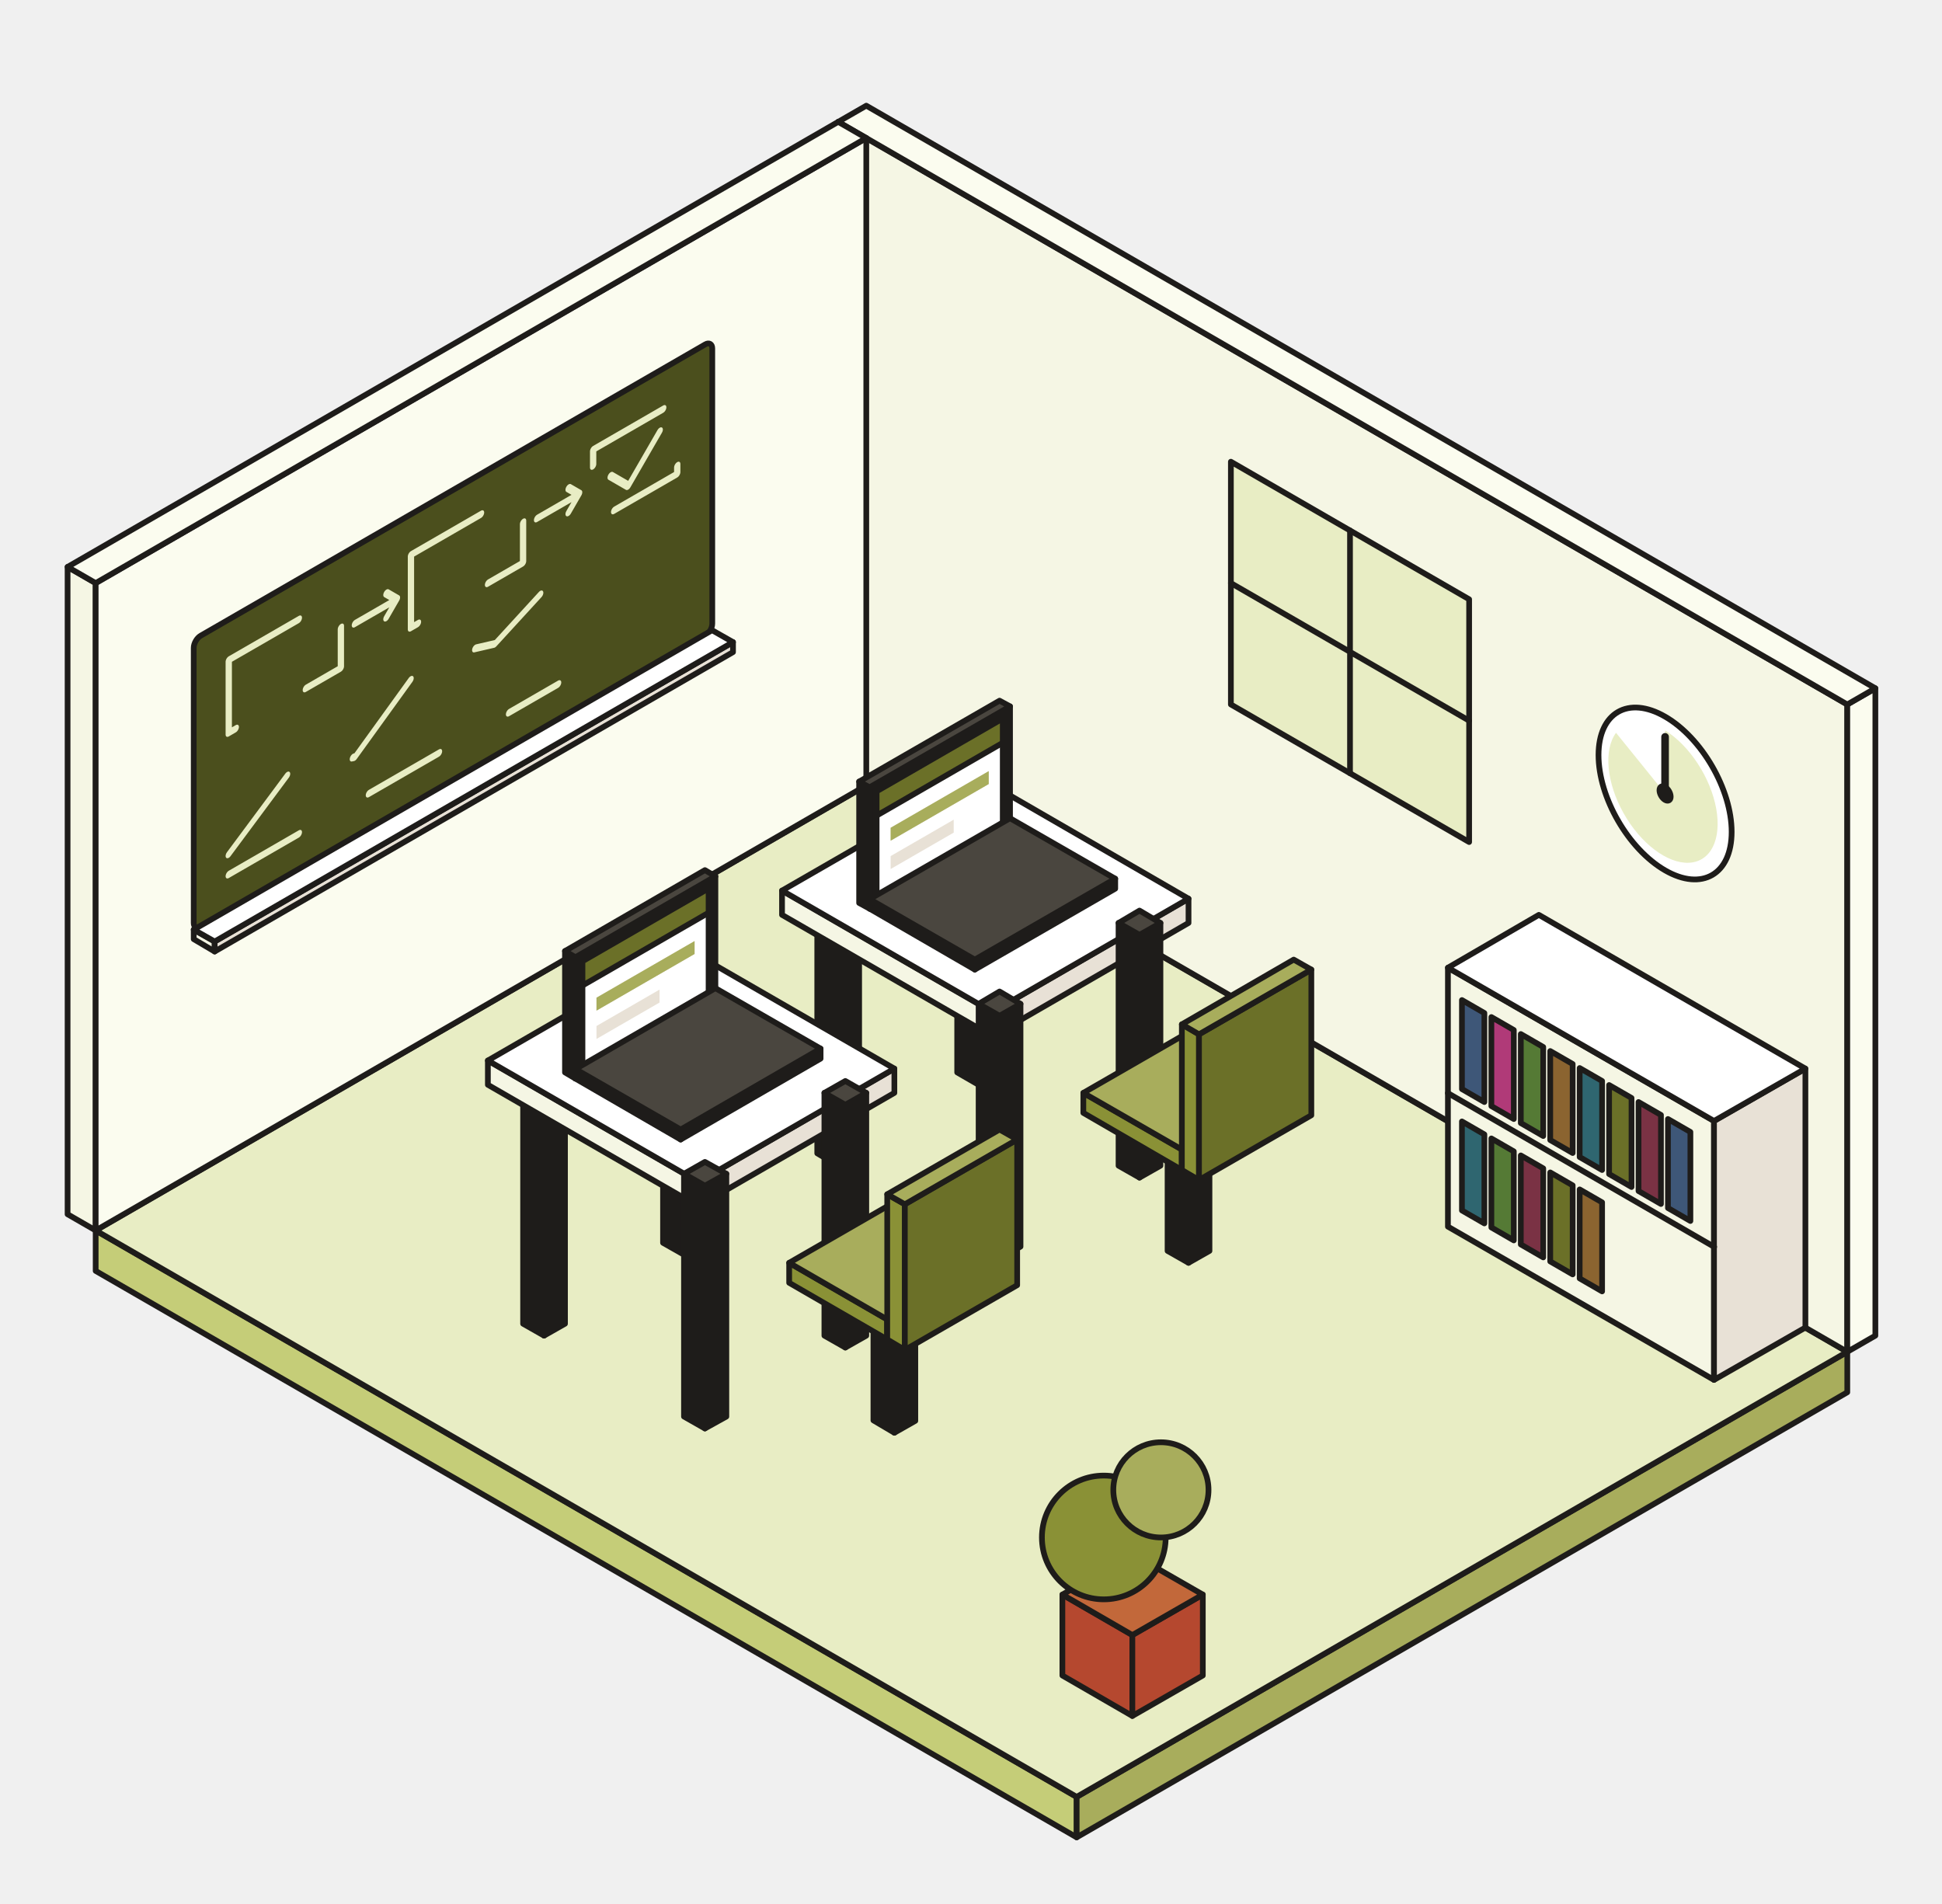
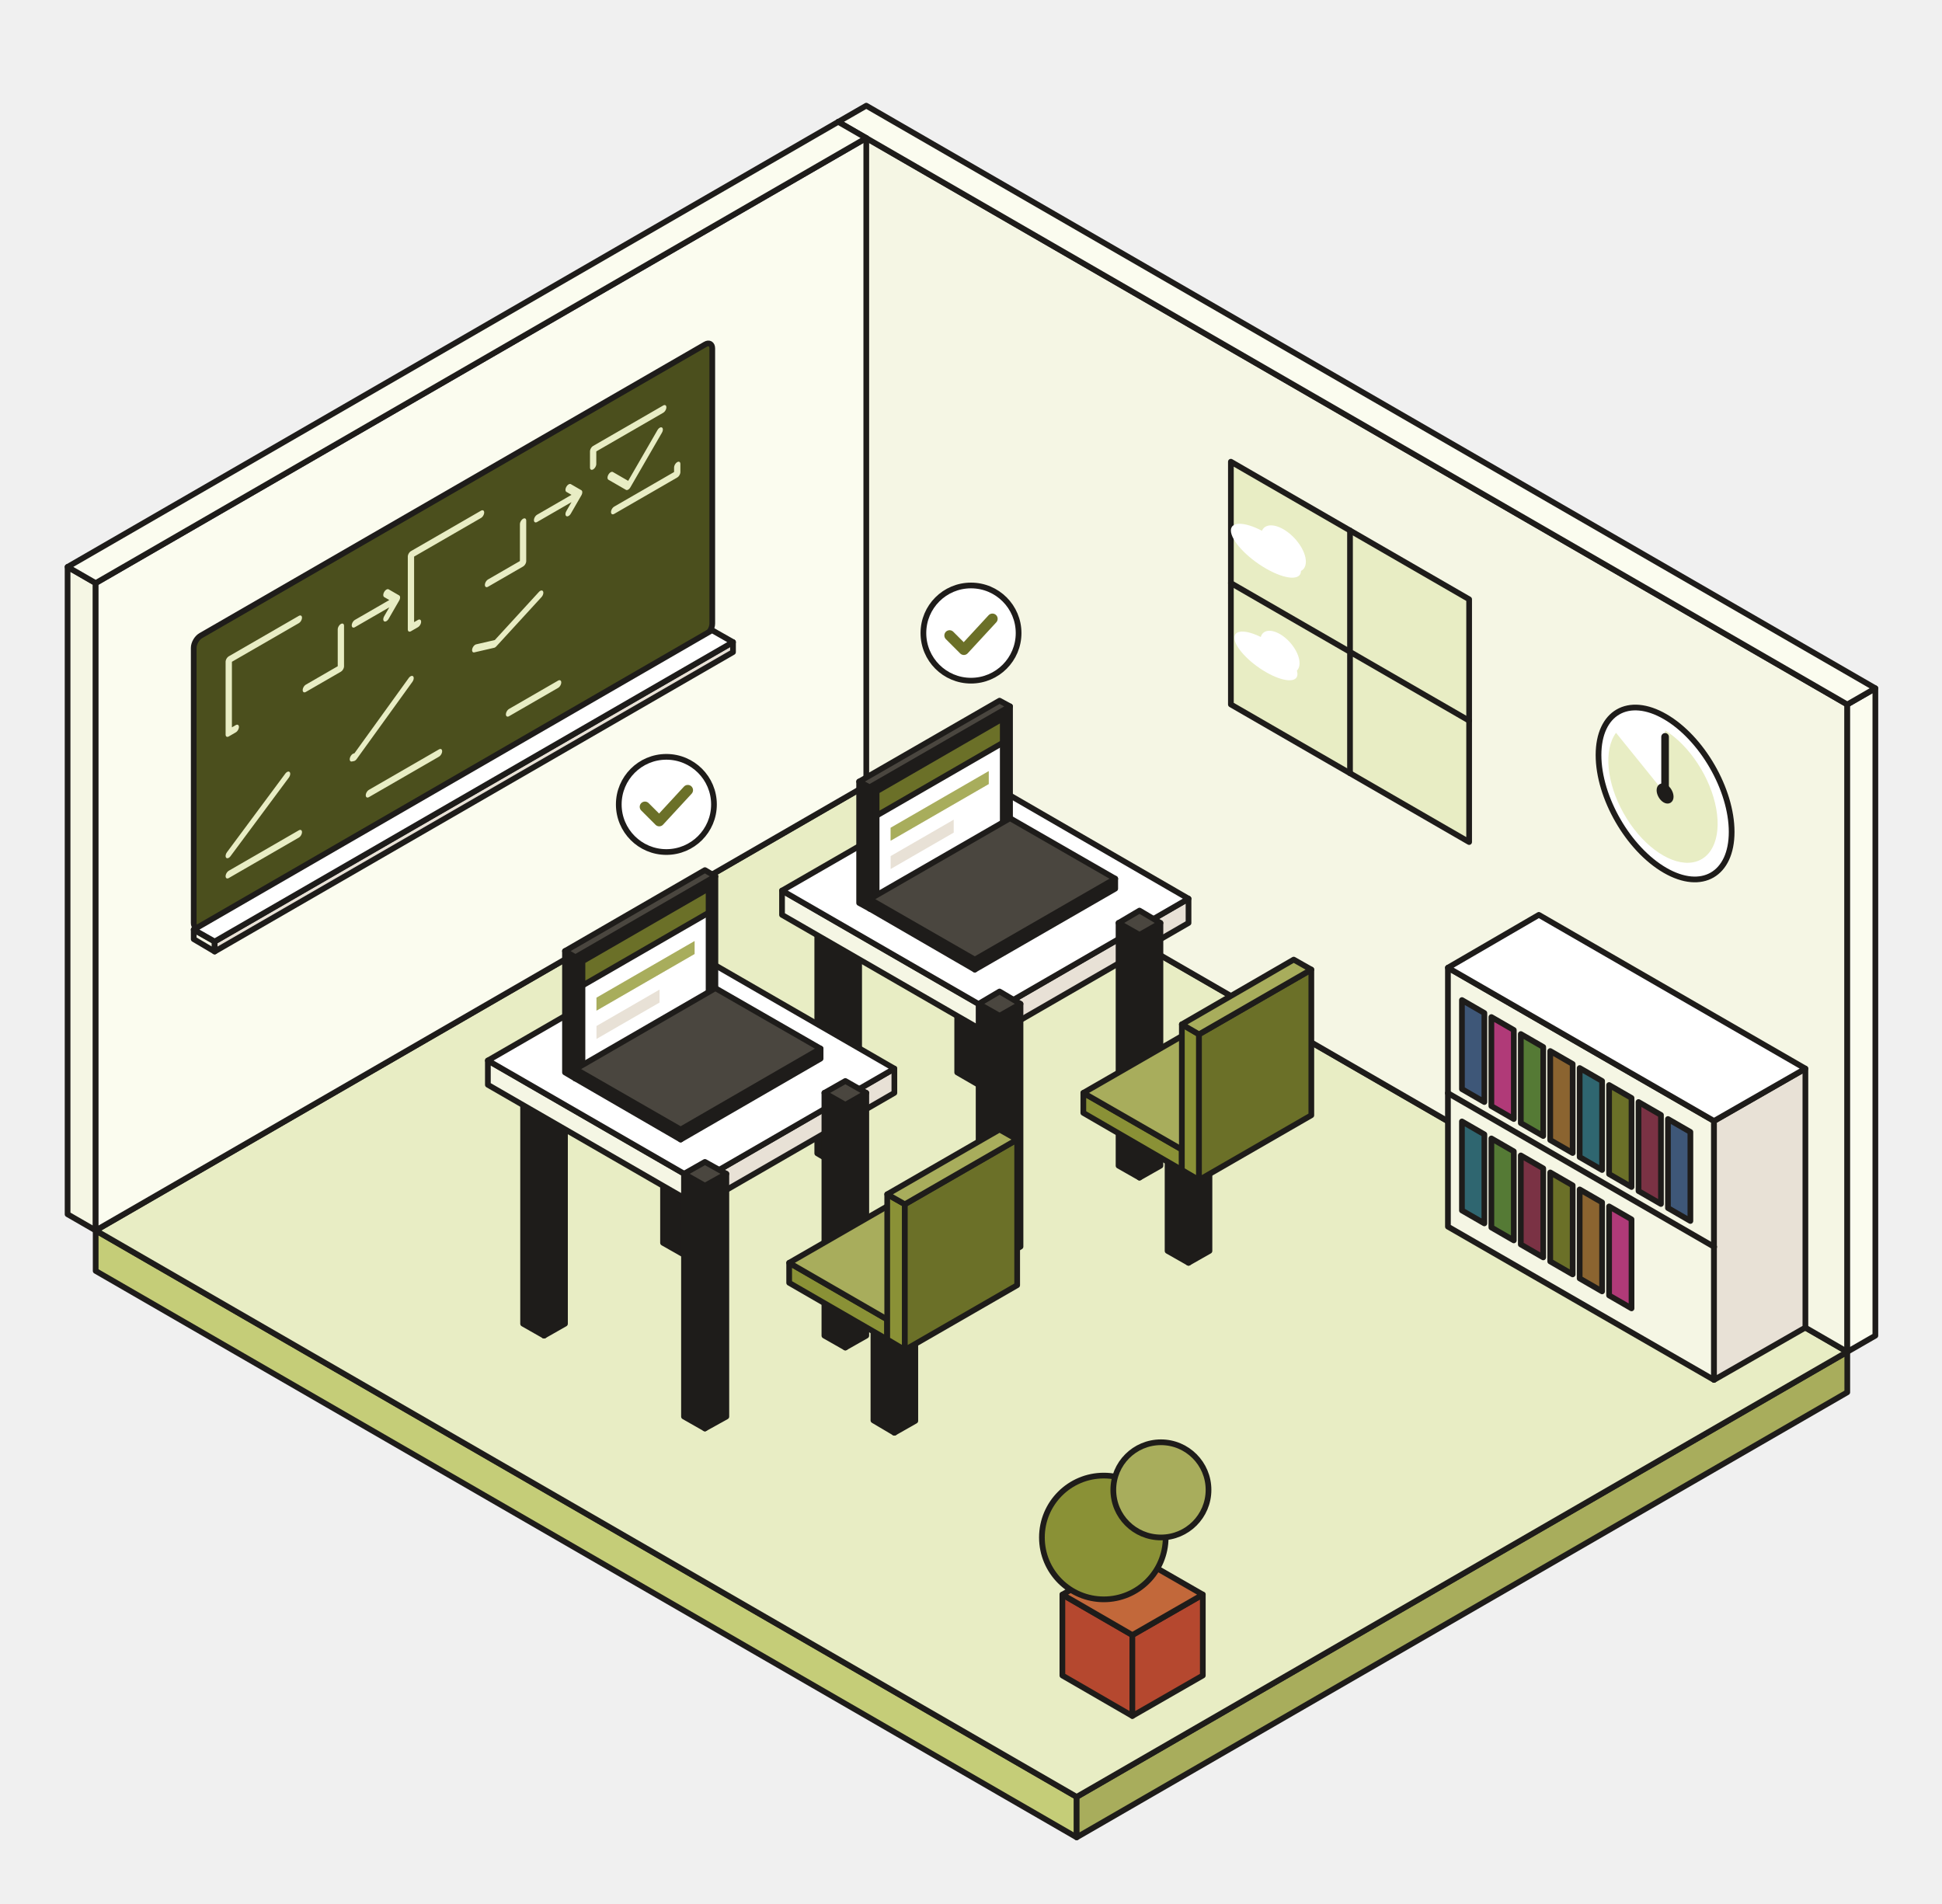
<svg xmlns="http://www.w3.org/2000/svg" class="iso" viewBox="86 -15 408 400" width="408" height="400">
  <style>
.iso{stroke:#1E1C1A;stroke-width:1.2;stroke-linejoin:round;stroke-linecap:round}
.iso *{vector-effect:non-scaling-stroke}
.sin{stroke:none}
.tiza{fill:none;stroke:#E8EDC4}
/* Tiza de la pizarra: se dibuja paso a paso y se borra */
.iso .traza{vector-effect:none;stroke-width:.09;stroke-dasharray:1;animation:traza 8s cubic-bezier(.77,0,.175,1) infinite both}
.t2{animation-delay:.6s!important}.t3{animation-delay:1.2s!important}.t4{animation-delay:1.8s!important}.t5{animation-delay:2.4s!important}
@keyframes traza{0%{stroke-dashoffset:1}30%,90%{stroke-dashoffset:0;opacity:1}100%{stroke-dashoffset:0;opacity:0}}
/* Reloj de la sesión de 50 minutos */
- .aguja{animation:gira 12s linear infinite}
+ .aguja{animation:gira 6s linear infinite}
@keyframes gira{to{transform:rotate(360deg)}}
/* Barra de progreso en las pantallas */
- .barra{transform-box:fill-box;transform-origin:left;animation:llena 5s cubic-bezier(.23,1,.32,1) infinite alternate}
- .barra.d1{animation-delay:-2s}
- @keyframes llena{0%{transform:scaleX(.1)}60%,100%{transform:scaleX(1)}}
+ .barra{transform-box:fill-box;transform-origin:left;animation:llena 3.5s cubic-bezier(.23,1,.32,1) infinite alternate}
+ .barra.d1{animation-delay:-1.6s}
+ @keyframes llena{0%{transform:scaleX(0)}70%,100%{transform:scaleX(1)}}
+ /* Visto bueno que sale de cada portátil y sube */
+ .idea{transform-box:fill-box;transform-origin:center;animation:idea 6s cubic-bezier(.23,1,.32,1) infinite both}
+ .idea.d1{animation-delay:3s}
+ @keyframes idea{0%{opacity:0;transform:translateY(10px) scale(.5)}12%{opacity:1;transform:translateY(0) scale(1)}55%{opacity:1;transform:translateY(-12px) scale(1)}70%,100%{opacity:0;transform:translateY(-18px) scale(1)}}
+ /* Una herramienta nueva entra en la estantería */
+ .libro{transform-box:fill-box;transform-origin:bottom;animation:libro 7s cubic-bezier(.23,1,.32,1) infinite both}
+ @keyframes libro{0%,20%{opacity:0;transform:scaleY(0)}35%,88%{opacity:1;transform:scaleY(1)}100%{opacity:0;transform:scaleY(1)}}
+ /* Nubes por la ventana y planta que se mece */
+ .nube{animation:nube 18s linear infinite}
+ .nube.d1{animation-delay:-9s}
+ @keyframes nube{from{transform:translateX(-1.4px)}to{transform:translateX(3.8px)}}
+ .planta{transform-origin:324px 318px;animation:mece 3.5s ease-in-out infinite alternate}
+ @keyframes mece{from{transform:rotate(-5deg)}to{transform:rotate(5deg)}}
@media (prefers-reduced-motion:reduce){.iso *{animation:none!important}}
</style>
  <g class="suelo">
    <g>
      <polygon points="106.1,252.0 312.2,371.0 312.2,362.5 106.1,243.5" fill="#C5CD78" />
      <polygon points="474.1,277.5 312.2,371.0 312.2,362.5 474.1,269.0" fill="#A8AD5C" />
      <polygon points="268.0,150.0 474.1,269.0 312.2,362.5 106.1,243.5" fill="#E8EDC4" />
    </g>
  </g>
  <g>
    <polygon points="262.1,146.6 474.1,269.0 474.1,133.0 262.1,10.6" fill="#F5F6E4" />
    <polygon points="480.0,265.6 474.1,269.0 474.1,133.0 480.0,129.6" fill="#FBFCEF" />
    <polygon points="268.0,7.2 480.0,129.6 474.1,133.0 262.1,10.6" fill="#FBFCEF" />
  </g>
  <g>
    <polygon points="100.2,240.1 106.1,243.5 106.1,107.5 100.2,104.1" fill="#F5F6E4" />
    <polygon points="268.0,150.0 106.1,243.5 106.1,107.5 268.0,14.0" fill="#FBFCEF" />
    <polygon points="262.1,10.6 268.0,14.0 106.1,107.5 100.2,104.1" fill="#FBFCEF" />
  </g>
  <g transform="matrix(14.722,-8.500,0.000,17.000,126.7,119.4)">
    <rect x="0" y="0" width="7.4" height="3.6" fill="#4B4F1D" rx=".1" />
    <path class="tiza traza t1" pathLength="1" d="M.5 .5h1.6v.9h-1.6z" />
    <path class="tiza traza t2" pathLength="1" d="M2.3 .95h.6m-.15-.15l.15.15-.15.15" />
    <path class="tiza traza t2" pathLength="1" d="M3.1 .5h1.6v.9h-1.6z" />
    <path class="tiza traza t3" pathLength="1" d="M4.9 .95h.6m-.15-.15l.15.15-.15.15" />
    <path class="tiza traza t3" pathLength="1" d="M5.7 .5h1.2v.9h-1.2z" />
    <path class="tiza traza t4" pathLength="1" d="M5.95 .95l.25.25.45-.45" />
    <path class="tiza traza t4" pathLength="1" d="M.5 2.9 L1.4 2.3 L2.3 2.6 L3.3 1.9 L4.3 2.2 L5.2 1.8" />
    <path class="tiza traza t5" pathLength="1" d="M.5 3.15h4.7" />
  </g>
  <g>
    <polygon points="126.7,182.3 131.1,184.9 131.1,182.8 126.7,180.3" fill="#F5F6E4" />
    <polygon points="240.0,122.0 131.1,184.9 131.1,182.8 240.0,119.9" fill="#E8E1D6" />
    <polygon points="235.6,117.4 240.0,119.9 131.1,182.8 126.7,180.3" fill="#FFFFFF" />
  </g>
  <g transform="matrix(14.722,8.500,0.000,17.000,344.6,82.0)">
+     <clipPath id="ventana">
+       <rect width="3.4" height="3" />
+     </clipPath>
    <rect x="0" y="0" width="3.4" height="3" fill="#E8EDC4" />
+     <g clip-path="url(#ventana)" fill="#FFFFFF" class="sin">
+       <g class="nube">
+         <ellipse cx=".5" cy=".85" rx=".5" ry=".22" />
+         <ellipse cx=".75" cy=".7" rx=".32" ry=".24" />
+       </g>
+       <g class="nube d1">
+         <ellipse cx=".5" cy="2.15" rx=".45" ry=".2" />
+         <ellipse cx=".7" cy="2" rx=".28" ry=".22" />
+       </g>
+     </g>
    <path d="M1.7 0v3M0 1.5h3.4" fill="none" />
  </g>
  <g transform="matrix(14.722,8.500,0.000,17.000,421.1,126.2)">
    <circle cx="1" cy="1" r=".95" fill="#FFFFFF" />
    <g transform="translate(1 1)">
      <path d="M0 0 L0 -0.78 A0.78 0.78 0 1 1 -0.7 -0.4Z" fill="#E8EDC4" class="sin" />
      <g class="aguja">
        <path d="M0 0V-.7" stroke-width="1.6" />
      </g>
      <circle r=".08" fill="#1E1C1A" />
    </g>
  </g>
  <g>
    <polygon points="390.2,242.7 446.1,274.9 446.1,220.5 390.2,188.3" fill="#F5F6E4" />
    <polygon points="465.3,263.9 446.1,274.9 446.1,220.5 465.3,209.5" fill="#E8E1D6" />
    <polygon points="409.3,177.2 465.3,209.5 446.1,220.5 390.2,188.3" fill="#FFFFFF" />
  </g>
  <g transform="matrix(14.722,8.500,0.000,17.000,390.2,188.3)">
    <rect x="0.2" y="0.3" width="0.32" height="1.1" fill="#3E5778" />
    <rect x="0.62" y="0.3" width="0.32" height="1.1" fill="#B03A78" />
    <rect x="1.04" y="0.3" width="0.32" height="1.1" fill="#557A35" />
    <rect x="1.46" y="0.3" width="0.32" height="1.1" fill="#8B6430" />
    <rect x="1.88" y="0.3" width="0.32" height="1.1" fill="#2F6670" />
    <rect x="2.3" y="0.3" width="0.32" height="1.1" fill="#6B7028" />
    <rect x="2.72" y="0.3" width="0.32" height="1.1" fill="#7A3244" />
    <rect x="3.14" y="0.3" width="0.32" height="1.1" fill="#3E5778" />
    <rect x="0.2" y="1.8" width="0.32" height="1.1" fill="#2F6670" />
    <rect x="0.62" y="1.8" width="0.32" height="1.1" fill="#557A35" />
    <rect x="1.04" y="1.8" width="0.32" height="1.1" fill="#7A3244" />
    <rect x="1.46" y="1.8" width="0.32" height="1.1" fill="#6B7028" />
    <rect x="1.88" y="1.8" width="0.32" height="1.1" fill="#8B6430" />
+     <rect class="libro" x="2.3" y="1.8" width="0.32" height="1.1" fill="#B03A78" />
    <path d="M0 1.55h3.8" fill="none" />
  </g>
  <g>
    <polygon points="287.1,210.3 291.6,212.9 291.6,161.9 287.1,159.3" fill="#1E1C1A" />
    <polygon points="296.0,210.3 291.6,212.9 291.6,161.9 296.0,159.3" fill="#1E1C1A" />
    <polygon points="291.6,156.8 296.0,159.3 291.6,161.9 287.1,159.3" fill="#4A463F" />
  </g>
  <g>
    <polygon points="257.7,227.3 262.1,229.9 262.1,178.9 257.7,176.3" fill="#1E1C1A" />
    <polygon points="266.5,227.3 262.1,229.9 262.1,178.9 266.5,176.3" fill="#1E1C1A" />
    <polygon points="262.1,173.8 266.5,176.3 262.1,178.9 257.7,176.3" fill="#4A463F" />
  </g>
  <g>
    <polygon points="250.3,177.2 294.5,202.7 294.5,197.6 250.3,172.1" fill="#F5F6E4" />
    <polygon points="335.7,178.9 294.5,202.7 294.5,197.6 335.7,173.8" fill="#E8E1D6" />
    <polygon points="291.6,148.3 335.7,173.8 294.5,197.6 250.3,172.1" fill="#FFFFFF" />
  </g>
  <g>
    <polygon points="321.0,229.9 325.4,232.4 325.4,181.4 321.0,178.9" fill="#1E1C1A" />
    <polygon points="329.8,229.9 325.4,232.4 325.4,181.4 329.8,178.9" fill="#1E1C1A" />
    <polygon points="325.4,176.3 329.8,178.9 325.4,181.4 321.0,178.9" fill="#4A463F" />
  </g>
  <g>
    <polygon points="291.6,246.9 296.0,249.4 296.0,198.4 291.6,195.9" fill="#1E1C1A" />
    <polygon points="300.4,246.9 296.0,249.4 296.0,198.4 300.4,195.9" fill="#1E1C1A" />
    <polygon points="296.0,193.3 300.4,195.9 296.0,198.4 291.6,195.9" fill="#4A463F" />
  </g>
  <g>
    <polygon points="266.5,174.7 268.7,175.9 268.7,150.4 266.5,149.2" fill="#1E1C1A" />
    <polygon points="298.2,158.9 268.7,175.9 268.7,150.4 298.2,133.4" fill="#1E1C1A" />
    <polygon points="296.0,132.2 298.2,133.4 268.7,150.4 266.5,149.2" fill="#4A463F" />
  </g>
  <g transform="matrix(14.722,-8.500,0.000,17.000,268.7,150.4)">
    <rect x="0.1" y="0.1" width="1.8" height="1.3" fill="#FFFFFF" />
    <rect x="0.1" y="0.1" width="1.8" height="0.3" fill="#6B7028" />
    <rect x="0.3" y="0.65" width="1.4" height="0.16" fill="#E8E1D6" class="sin" />
    <rect x="0.3" y="0.65" width="1.4" height="0.16" fill="#A8AD5C" class="sin barra" />
    <rect x="0.3" y="1" width="0.9" height="0.16" fill="#E8E1D6" class="sin" />
  </g>
  <g>
    <polygon points="268.7,175.9 290.8,188.7 290.8,186.6 268.7,173.9" fill="#1E1C1A" />
    <polygon points="320.3,171.7 290.8,188.7 290.8,186.6 320.3,169.6" fill="#1E1C1A" />
    <polygon points="298.2,156.9 320.3,169.6 290.8,186.6 268.7,173.9" fill="#4A463F" />
  </g>
  <g>
    <polygon points="331.3,247.8 335.7,250.3 335.7,219.7 331.3,217.2" fill="#1E1C1A" />
    <polygon points="340.1,247.8 335.7,250.3 335.7,219.7 340.1,217.2" fill="#1E1C1A" />
    <polygon points="335.7,214.6 340.1,217.2 335.7,219.7 331.3,217.2" fill="#4A463F" />
  </g>
  <g>
    <polygon points="313.6,218.8 334.3,230.8 334.3,226.5 313.6,214.6" fill="#8A9136" />
    <polygon points="357.8,217.2 334.3,230.8 334.3,226.5 357.8,212.9" fill="#6B7028" />
    <polygon points="337.2,201.0 357.8,212.9 334.3,226.5 313.6,214.6" fill="#A8AD5C" />
  </g>
  <g>
    <polygon points="334.3,230.8 337.9,232.9 337.9,202.3 334.3,200.2" fill="#8A9136" />
    <polygon points="361.5,219.3 337.9,232.9 337.9,202.3 361.5,188.7" fill="#6B7028" />
    <polygon points="357.8,186.6 361.5,188.7 337.9,202.3 334.3,200.2" fill="#A8AD5C" />
  </g>
  <g>
    <polygon points="225.3,246.1 229.7,248.6 229.7,197.6 225.3,195.1" fill="#1E1C1A" />
    <polygon points="234.1,246.1 229.7,248.6 229.7,197.6 234.1,195.1" fill="#1E1C1A" />
    <polygon points="229.7,192.5 234.1,195.1 229.7,197.6 225.3,195.1" fill="#4A463F" />
  </g>
  <g>
    <polygon points="195.9,263.1 200.3,265.6 200.3,214.6 195.9,212.1" fill="#1E1C1A" />
    <polygon points="204.7,263.1 200.3,265.6 200.3,214.6 204.7,212.1" fill="#1E1C1A" />
    <polygon points="200.3,209.5 204.7,212.1 200.3,214.6 195.9,212.1" fill="#4A463F" />
  </g>
  <g>
    <polygon points="188.5,212.9 232.7,238.4 232.7,233.3 188.5,207.8" fill="#F5F6E4" />
    <polygon points="273.9,214.6 232.7,238.4 232.7,233.3 273.9,209.5" fill="#E8E1D6" />
    <polygon points="229.7,184.0 273.9,209.5 232.7,233.3 188.5,207.8" fill="#FFFFFF" />
  </g>
  <g>
    <polygon points="259.2,265.6 263.6,268.1 263.6,217.1 259.2,214.6" fill="#1E1C1A" />
    <polygon points="268.0,265.6 263.6,268.1 263.6,217.1 268.0,214.6" fill="#1E1C1A" />
    <polygon points="263.6,212.1 268.0,214.6 263.6,217.1 259.2,214.6" fill="#4A463F" />
  </g>
  <g>
    <polygon points="229.7,282.6 234.1,285.1 234.1,234.1 229.7,231.6" fill="#1E1C1A" />
    <polygon points="238.6,282.6 234.1,285.1 234.1,234.1 238.6,231.6" fill="#1E1C1A" />
    <polygon points="234.1,229.1 238.6,231.6 234.1,234.1 229.7,231.6" fill="#4A463F" />
  </g>
  <g>
    <polygon points="204.7,210.3 206.9,211.6 206.9,186.1 204.7,184.8" fill="#1E1C1A" />
    <polygon points="236.3,194.6 206.9,211.6 206.9,186.1 236.3,169.1" fill="#1E1C1A" />
    <polygon points="234.1,167.8 236.3,169.1 206.9,186.1 204.7,184.8" fill="#4A463F" />
  </g>
  <g transform="matrix(14.722,-8.500,0.000,17.000,206.9,186.1)">
    <rect x="0.1" y="0.1" width="1.8" height="1.3" fill="#FFFFFF" />
    <rect x="0.1" y="0.1" width="1.8" height="0.3" fill="#6B7028" />
    <rect x="0.3" y="0.65" width="1.4" height="0.16" fill="#E8E1D6" class="sin" />
    <rect x="0.3" y="0.65" width="1.4" height="0.16" fill="#A8AD5C" class="sin barra d1" />
    <rect x="0.3" y="1" width="0.9" height="0.16" fill="#E8E1D6" class="sin" />
  </g>
  <g>
    <polygon points="206.9,211.6 229.0,224.4 229.0,222.3 206.9,209.6" fill="#1E1C1A" />
    <polygon points="258.4,207.4 229.0,224.4 229.0,222.3 258.4,205.3" fill="#1E1C1A" />
    <polygon points="236.3,192.6 258.4,205.3 229.0,222.3 206.9,209.6" fill="#4A463F" />
  </g>
  <g>
    <polygon points="269.5,283.4 273.9,286.0 273.9,255.4 269.5,252.8" fill="#1E1C1A" />
    <polygon points="278.3,283.5 273.9,286.0 273.9,255.4 278.3,252.9" fill="#1E1C1A" />
    <polygon points="273.9,250.3 278.3,252.9 273.9,255.4 269.5,252.8" fill="#4A463F" />
  </g>
  <g>
    <polygon points="251.8,254.5 272.4,266.4 272.4,262.2 251.8,250.3" fill="#8A9136" />
    <polygon points="296.0,252.8 272.4,266.4 272.4,262.2 296.0,248.6" fill="#6B7028" />
    <polygon points="275.4,236.7 296.0,248.6 272.4,262.2 251.8,250.3" fill="#A8AD5C" />
  </g>
  <g>
    <polygon points="272.4,266.4 276.1,268.6 276.1,238.0 272.4,235.9" fill="#8A9136" />
    <polygon points="299.7,255.0 276.1,268.6 276.1,238.0 299.7,224.4" fill="#6B7028" />
    <polygon points="296.0,222.3 299.7,224.4 276.1,238.0 272.4,235.9" fill="#A8AD5C" />
  </g>
  <g>
    <polygon points="309.2,337.0 323.9,345.5 323.9,328.5 309.2,320.0" fill="#B5482F" />
    <polygon points="338.7,337.0 323.9,345.5 323.9,328.5 338.7,320.0" fill="#B5482F" />
    <polygon points="323.9,311.5 338.7,320.0 323.9,328.5 309.2,320.0" fill="#C2683A" />
  </g>
-   <circle cx="317.9" cy="308.0" r="13" fill="#8A9136" />
-   <circle cx="329.9" cy="298.0" r="10" fill="#A8AD5C" />
+   <g class="planta">
+     <circle cx="317.9" cy="308.0" r="13" fill="#8A9136" />
+     <circle cx="329.9" cy="298.0" r="10" fill="#A8AD5C" />
+   </g>
+   <g class="idea">
+     <circle cx="290" cy="118" r="10" fill="#FFFFFF" />
+     <path d="M285.5 118.5l3 3 6-6.5" fill="none" stroke="#6B7028" stroke-width="2.2" />
+   </g>
+   <g class="idea d1">
+     <circle cx="226" cy="154" r="10" fill="#FFFFFF" />
+     <path d="M221.5 154.5l3 3 6-6.5" fill="none" stroke="#6B7028" stroke-width="2.2" />
+   </g>
</svg>
